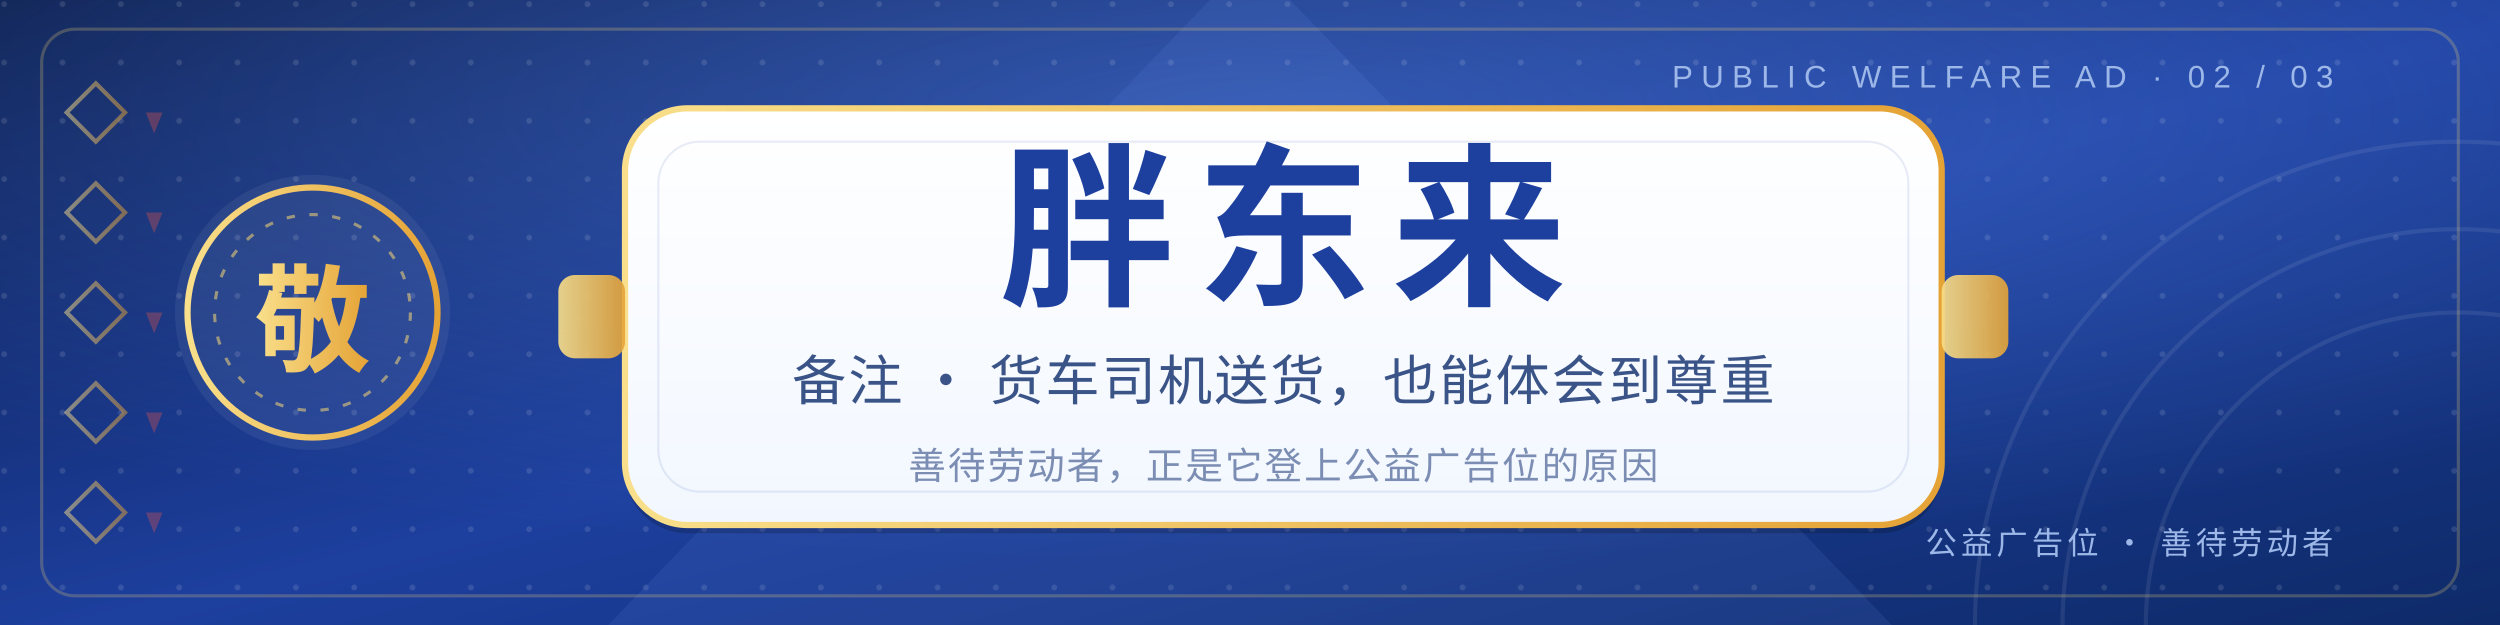
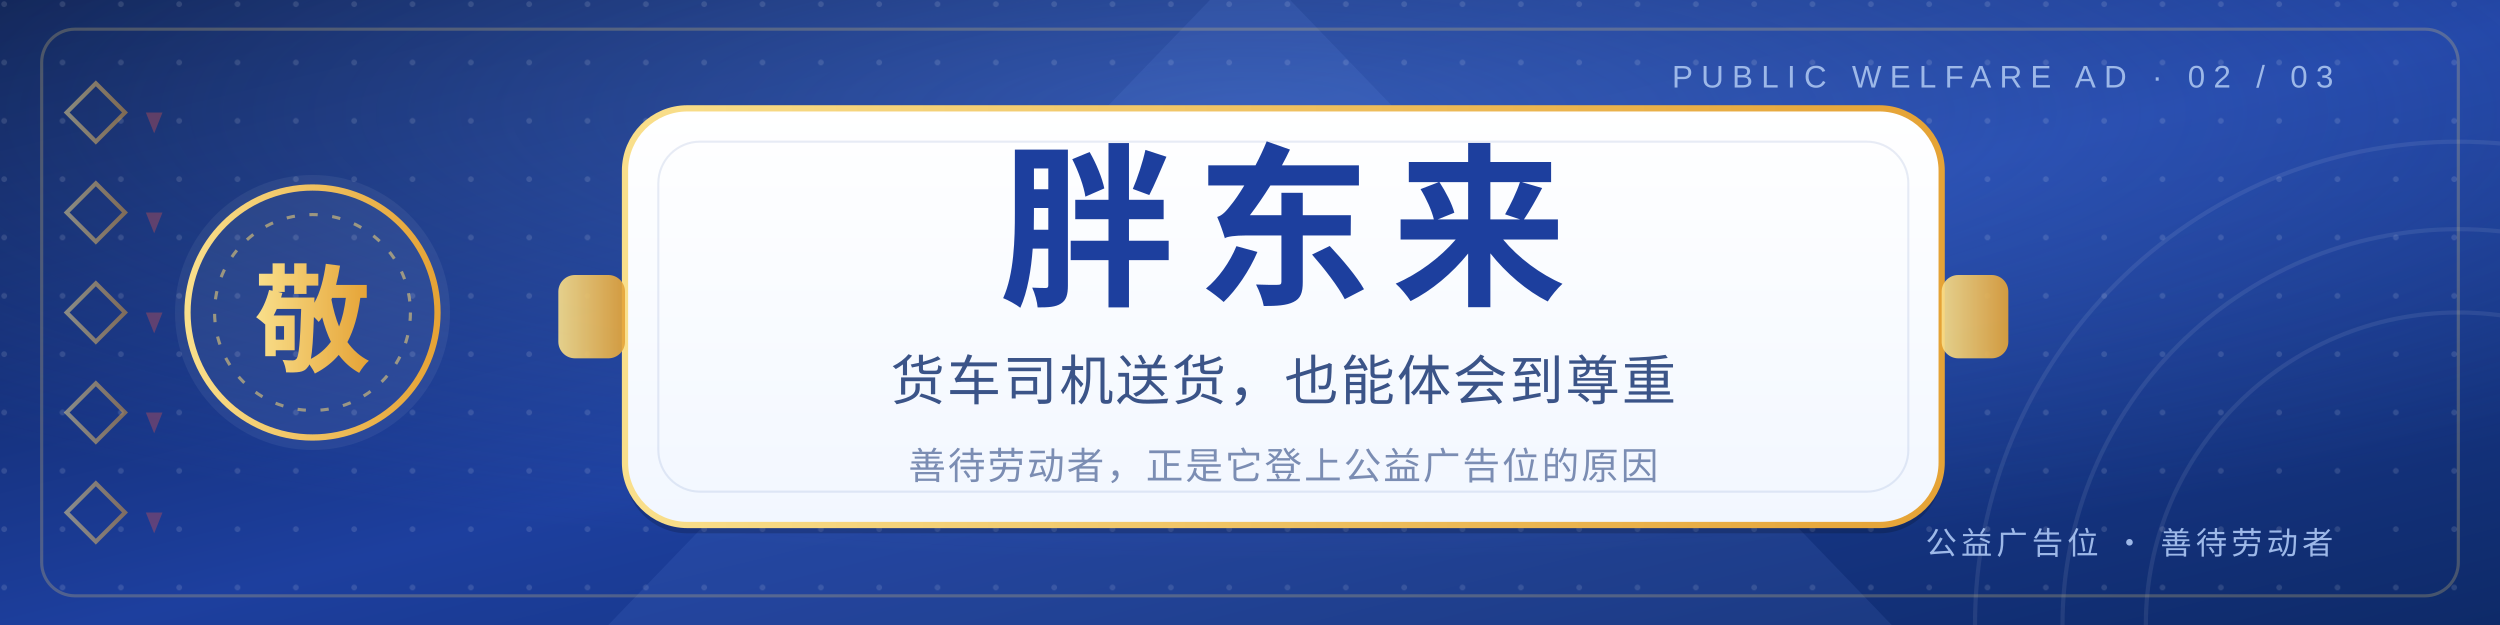
<svg xmlns="http://www.w3.org/2000/svg" width="1200" height="300" viewBox="0 0 1200 300" role="img" aria-label="胖东来 善待劳动者 货车司机送货也能体会到尊重 公益广告位">
  <defs>
    <linearGradient id="pdl-bg" x1="0" y1="0" x2="1" y2="1">
      <stop offset="0" stop-color="#0a1b47" />
      <stop offset="0.52" stop-color="#1d3f9e" />
      <stop offset="1" stop-color="#0e2a68" />
    </linearGradient>
    <radialGradient id="pdl-glow" cx="0.5" cy="0.18" r="0.72">
      <stop offset="0" stop-color="#5b8cf5" stop-opacity="0.42" />
      <stop offset="1" stop-color="#5b8cf5" stop-opacity="0" />
    </radialGradient>
    <linearGradient id="pdl-gold" x1="0" y1="0" x2="1" y2="0">
      <stop offset="0" stop-color="#f9df8b" />
      <stop offset="1" stop-color="#e5a336" />
    </linearGradient>
    <linearGradient id="pdl-plate" x1="0" y1="0" x2="0" y2="1">
      <stop offset="0" stop-color="#ffffff" />
      <stop offset="1" stop-color="#f2f7ff" />
    </linearGradient>
    <pattern id="pdl-dots" width="28" height="28" patternUnits="userSpaceOnUse">
      <circle cx="2" cy="2" r="1.4" fill="#ffffff" opacity="0.12" />
    </pattern>
  </defs>
  <rect width="1200" height="300" fill="url(#pdl-bg)" />
  <rect width="1200" height="300" fill="url(#pdl-glow)" />
  <rect width="1200" height="300" fill="url(#pdl-dots)" />
  <path d="M600 -20 L292 300 L908 300 Z" fill="#7ea6ff" opacity="0.10" />
  <g fill="none" stroke="#ffffff" opacity="0.08" stroke-width="2">
    <circle cx="1180" cy="300" r="150" />
    <circle cx="1180" cy="300" r="190" />
    <circle cx="1180" cy="300" r="232" />
  </g>
  <g opacity="0.5" fill="none" stroke="url(#pdl-gold)" stroke-width="2">
    <path d="M46 40 l14 14 -14 14 -14 -14 z" />
    <path d="M46 88 l14 14 -14 14 -14 -14 z" />
    <path d="M46 136 l14 14 -14 14 -14 -14 z" />
    <path d="M46 184 l14 14 -14 14 -14 -14 z" />
    <path d="M46 232 l14 14 -14 14 -14 -14 z" />
  </g>
  <g opacity="0.34" fill="#e2534b">
    <path d="M70 54 l8 0 -4 10 z" />
    <path d="M70 102 l8 0 -4 10 z" />
    <path d="M70 150 l8 0 -4 10 z" />
    <path d="M70 198 l8 0 -4 10 z" />
    <path d="M70 246 l8 0 -4 10 z" />
  </g>
  <rect x="20" y="14" width="1160" height="272" rx="16" fill="none" stroke="#f7d774" stroke-opacity="0.24" stroke-width="1.5" />
  <g transform="translate(150,150)">
    <circle r="66" fill="#ffffff" opacity="0.06" />
    <circle r="60" fill="none" stroke="url(#pdl-gold)" stroke-width="3" />
    <circle r="47" fill="none" stroke="#f7d774" stroke-opacity="0.55" stroke-width="1.5" stroke-dasharray="4 7" />
    <text x="0" y="24" text-anchor="middle" font-family="'Microsoft YaHei','PingFang SC','Noto Sans CJK SC',sans-serif" font-size="56" font-weight="700" fill="url(#pdl-gold)" letter-spacing="2">敬</text>
  </g>
  <g>
    <rect x="300" y="52" width="632" height="200" rx="30" fill="#000000" opacity="0.18" transform="translate(0,4)" />
    <rect x="300" y="52" width="632" height="200" rx="30" fill="url(#pdl-plate)" />
    <rect x="300" y="52" width="632" height="200" rx="30" fill="none" stroke="url(#pdl-gold)" stroke-width="3" />
    <rect x="316" y="68" width="600" height="168" rx="20" fill="none" stroke="#1d3f9e" stroke-opacity="0.10" stroke-width="1" />
    <rect x="268" y="132" width="32" height="40" rx="8" fill="url(#pdl-gold)" opacity="0.9" />
    <rect x="932" y="132" width="32" height="40" rx="8" fill="url(#pdl-gold)" opacity="0.9" />
  </g>
  <text x="616" y="140" text-anchor="middle" font-family="'Microsoft YaHei','PingFang SC','Noto Sans CJK SC',sans-serif" font-size="84" font-weight="700" fill="#1d3f9e" letter-spacing="10">胖东来</text>
-   <text x="616" y="192" text-anchor="middle" font-family="'Microsoft YaHei','PingFang SC','Noto Sans CJK SC',sans-serif" font-size="26" fill="#3b5488" letter-spacing="1">备注 · 货车司机送货，也能体会到尊重</text>
+   <text x="616" y="192" text-anchor="middle" font-family="'Microsoft YaHei','PingFang SC','Noto Sans CJK SC',sans-serif" font-size="26" fill="#3b5488" letter-spacing="1">货车司机送货，也能体会到尊重</text>
  <text x="616" y="230" text-anchor="middle" font-family="'Microsoft YaHei','PingFang SC','Noto Sans CJK SC',sans-serif" font-size="18" fill="#7b8db3" letter-spacing="1">善待劳动者，正是它登上公益广告位的原因</text>
  <text x="1120" y="42" text-anchor="end" font-family="Arial,sans-serif" font-size="15" fill="#9db8e8" letter-spacing="4">PUBLIC WELFARE AD · 02 / 03</text>
  <text x="1120" y="266" text-anchor="end" font-family="'Microsoft YaHei','PingFang SC','Noto Sans CJK SC',sans-serif" font-size="15" fill="#9db8e8" letter-spacing="2">公益广告位 · 善待劳动者</text>
</svg>
